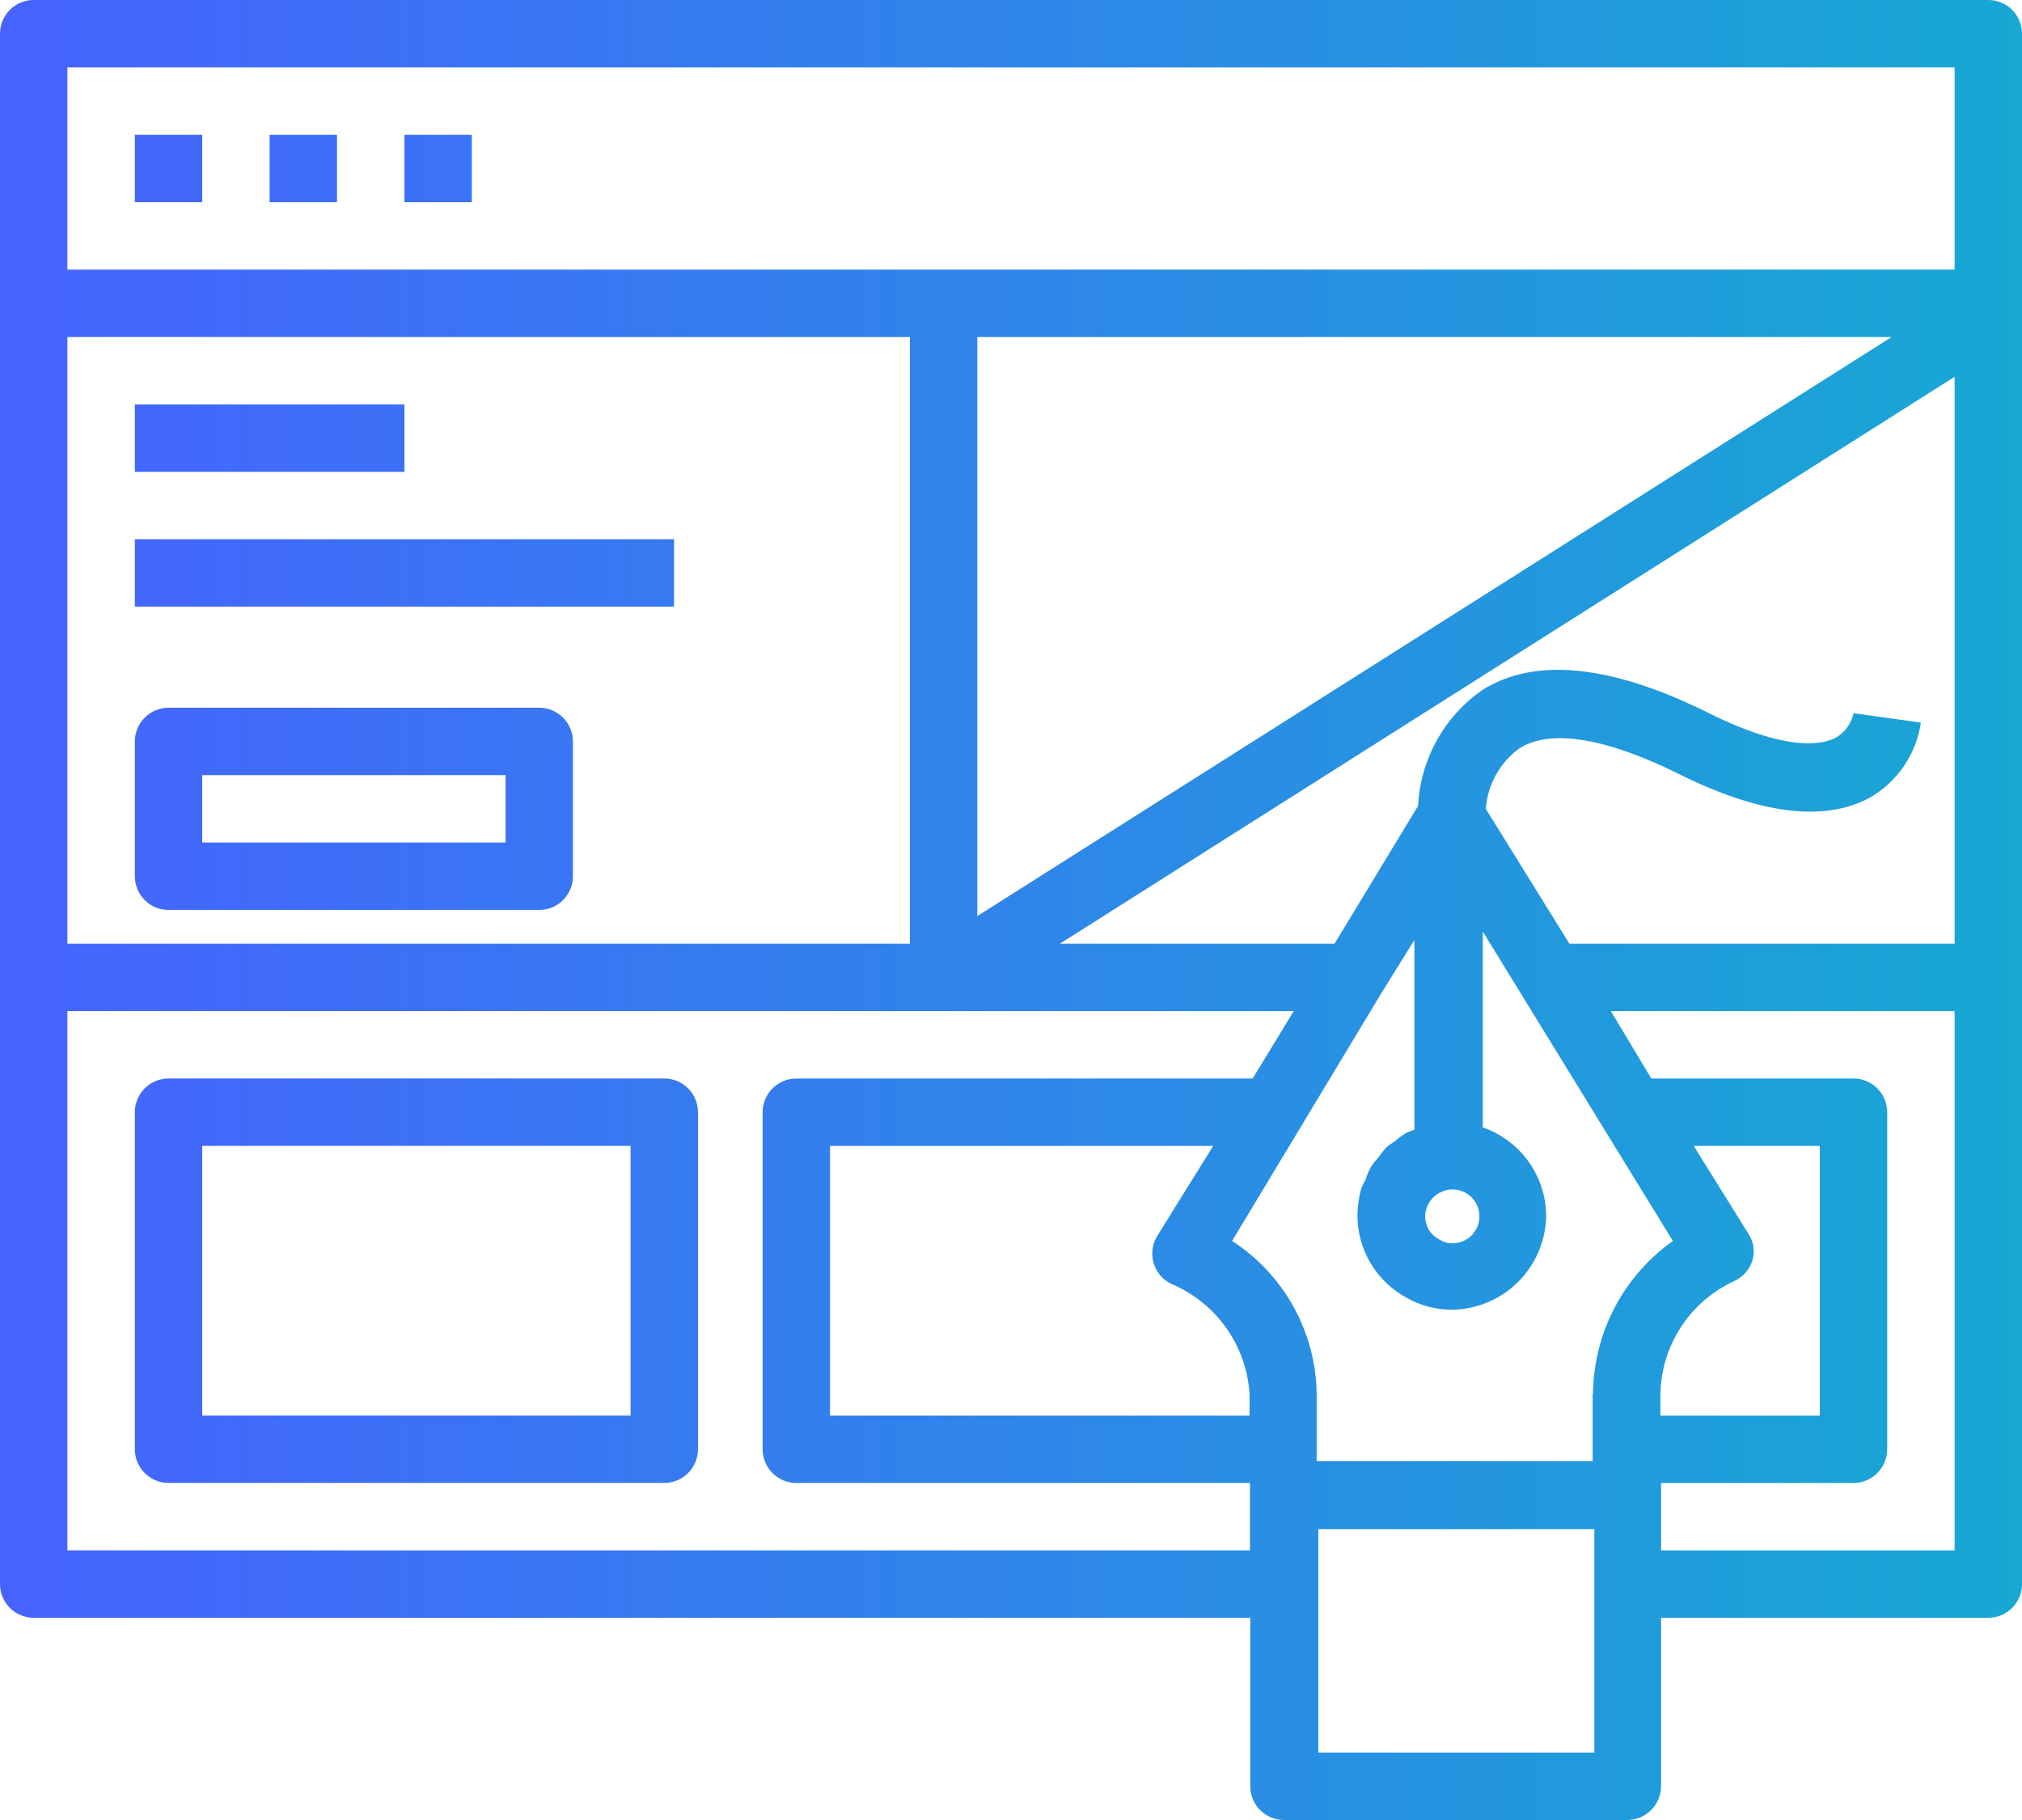
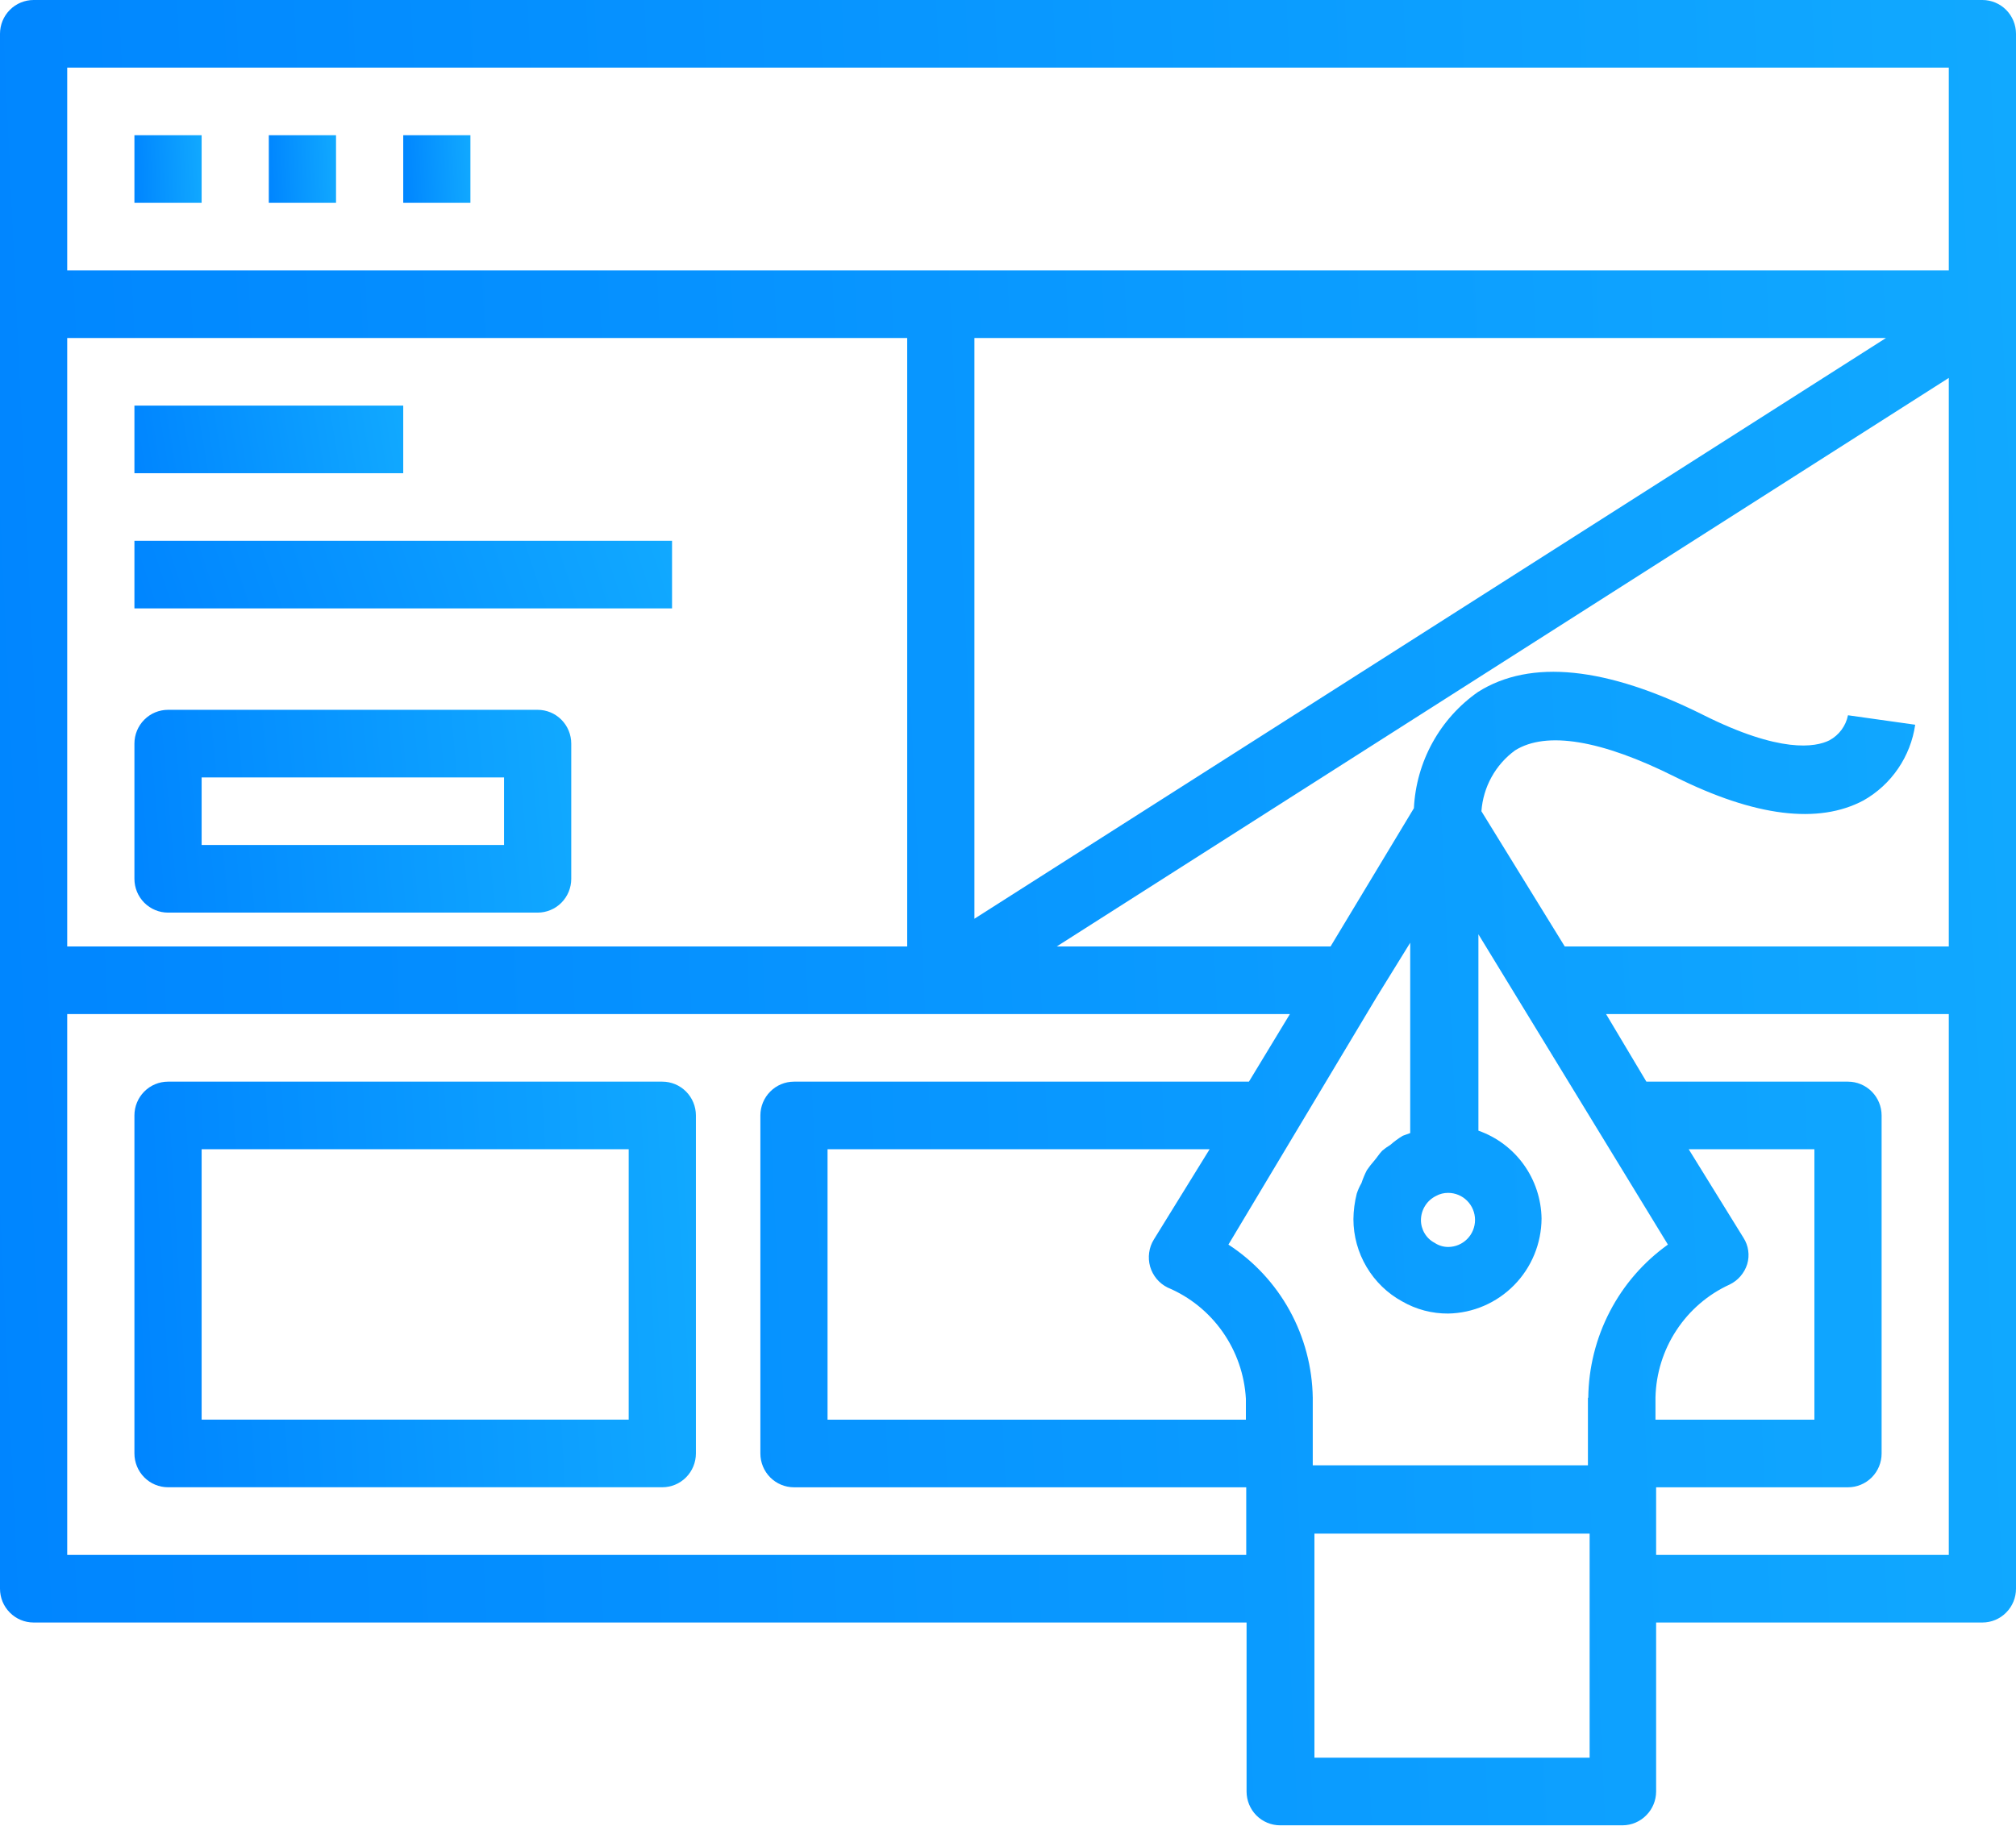
- <svg xmlns="http://www.w3.org/2000/svg" width="60" height="54" viewBox="0 0 60 54" fill="none">
-   <mask id="mask0" mask-type="alpha" maskUnits="userSpaceOnUse" x="0" y="0" width="60" height="54">
-     <path d="M12.001 12H4.001V14H12.001V12Z" fill="#5AC8FF" />
-     <path d="M20.001 15.999H4.001V17.999H20.001V15.999Z" fill="#5AC8FF" />
-     <path d="M5.001 26.999H16.001C16.266 26.999 16.521 26.894 16.708 26.706C16.896 26.519 17.001 26.264 17.001 25.999V21.999C17.001 21.734 16.896 21.48 16.708 21.292C16.521 21.105 16.266 20.999 16.001 20.999H5.001C4.736 20.999 4.482 21.105 4.294 21.292C4.107 21.48 4.001 21.734 4.001 21.999V25.999C4.001 26.264 4.107 26.519 4.294 26.706C4.482 26.894 4.736 26.999 5.001 26.999ZM6.001 22.999H15.001V24.999H6.001V22.999Z" fill="#5AC8FF" />
-     <path d="M59 0H1C0.735 0 0.48 0.105 0.293 0.293C0.105 0.48 0 0.735 0 1V47C0 47.265 0.105 47.52 0.293 47.707C0.48 47.895 0.735 48 1 48H37.1V53C37.1 53.265 37.205 53.52 37.393 53.707C37.58 53.895 37.835 54 38.1 54H48.29C48.422 53.999 48.553 53.973 48.675 53.921C48.797 53.87 48.907 53.794 49 53.7C49.185 53.514 49.289 53.262 49.29 53V48H59C59.265 48 59.52 47.895 59.707 47.707C59.895 47.52 60 47.265 60 47V1C60 0.735 59.895 0.48 59.707 0.293C59.52 0.105 59.265 0 59 0ZM50.26 34H54V42H49.27V41.34C49.287 40.632 49.504 39.943 49.895 39.352C50.286 38.761 50.835 38.293 51.48 38C51.603 37.941 51.713 37.857 51.802 37.754C51.892 37.651 51.959 37.53 52 37.4C52.039 37.27 52.05 37.133 52.031 36.998C52.012 36.863 51.964 36.734 51.89 36.62L50.26 34ZM47.26 41.35V43.35H39.07V41.35C39.057 40.447 38.821 39.561 38.383 38.77C37.945 37.98 37.319 37.31 36.56 36.82L38.56 33.5L40.97 29.5L41.97 27.89V33.52L41.75 33.6C41.619 33.679 41.495 33.769 41.38 33.87C41.296 33.921 41.216 33.978 41.14 34.04C41.05 34.13 40.98 34.25 40.89 34.35C40.815 34.436 40.744 34.526 40.68 34.62C40.616 34.742 40.563 34.869 40.52 35C40.463 35.099 40.416 35.202 40.38 35.31C40.317 35.558 40.283 35.814 40.28 36.07C40.282 36.568 40.418 37.056 40.673 37.483C40.928 37.911 41.293 38.262 41.73 38.5C42.147 38.739 42.62 38.863 43.1 38.86C43.838 38.847 44.542 38.546 45.062 38.021C45.581 37.496 45.875 36.788 45.88 36.05C45.871 35.476 45.686 34.919 45.349 34.454C45.013 33.989 44.542 33.639 44 33.45V27.64L49.64 36.82C48.916 37.334 48.323 38.013 47.911 38.8C47.499 39.588 47.28 40.461 47.27 41.35H47.26ZM34.34 36.67C34.267 36.788 34.22 36.921 34.201 37.058C34.182 37.196 34.192 37.336 34.23 37.47C34.269 37.604 34.335 37.728 34.424 37.835C34.514 37.942 34.625 38.029 34.75 38.09C35.408 38.365 35.975 38.819 36.387 39.401C36.799 39.982 37.039 40.668 37.08 41.38V42H24.63V34H36L34.34 36.67ZM42.74 35.38C42.85 35.32 42.974 35.289 43.1 35.29C43.312 35.29 43.516 35.374 43.666 35.524C43.816 35.674 43.9 35.878 43.9 36.09C43.9 36.302 43.816 36.506 43.666 36.656C43.516 36.806 43.312 36.89 43.1 36.89C42.958 36.89 42.819 36.848 42.7 36.77C42.576 36.705 42.471 36.608 42.399 36.488C42.327 36.368 42.289 36.23 42.29 36.09C42.292 35.941 42.335 35.797 42.414 35.671C42.494 35.546 42.607 35.445 42.74 35.38ZM44.09 24C44.115 23.645 44.218 23.3 44.391 22.989C44.564 22.678 44.802 22.409 45.09 22.2C46.02 21.62 47.66 21.89 49.85 22.98C52.23 24.16 54.12 24.39 55.46 23.68C55.871 23.449 56.223 23.127 56.49 22.739C56.757 22.351 56.932 21.906 57 21.44L55 21.16C54.968 21.316 54.902 21.463 54.807 21.591C54.712 21.719 54.59 21.824 54.45 21.9C54.03 22.11 52.98 22.29 50.69 21.15C47.81 19.72 45.55 19.49 43.99 20.47C43.43 20.859 42.966 21.372 42.635 21.968C42.304 22.564 42.114 23.229 42.08 23.91L39.6 28H31.45L58 11.18V28H46.57L44.09 24ZM27 28H2V10H27V28ZM29 10H56.13L29 27.18V10ZM58 2V8H2V2H58ZM2 46V30H38.39L37.17 32H23.63C23.365 32 23.11 32.105 22.923 32.293C22.735 32.48 22.63 32.735 22.63 33V43C22.63 43.265 22.735 43.52 22.923 43.707C23.11 43.895 23.365 44 23.63 44H37.09V46H2ZM39.12 52V47V45.37H47.31V52H39.12ZM49.29 46V44H55C55.265 44 55.52 43.895 55.707 43.707C55.895 43.52 56 43.265 56 43V33C56 32.735 55.895 32.48 55.707 32.293C55.52 32.105 55.265 32 55 32H49L47.8 30H58V46H49.29Z" fill="#5AC8FF" />
-     <path d="M6.001 4H4.001V6H6.001V4Z" fill="#5AC8FF" />
-     <path d="M10 4H8V6H10V4Z" fill="#5AC8FF" />
-     <path d="M14.001 4H12.001V6H14.001V4Z" fill="#5AC8FF" />
-     <path d="M19.711 31.999H5.001C4.736 31.999 4.482 32.104 4.294 32.292C4.107 32.479 4.001 32.734 4.001 32.999V42.999C4.001 43.264 4.107 43.519 4.294 43.706C4.482 43.894 4.736 43.999 5.001 43.999H19.711C19.976 43.999 20.231 43.894 20.418 43.706C20.606 43.519 20.711 43.264 20.711 42.999V32.999C20.711 32.734 20.606 32.479 20.418 32.292C20.231 32.104 19.976 31.999 19.711 31.999ZM18.711 41.999H6.001V33.999H18.711V41.999Z" fill="#5AC8FF" />
-   </mask>
-   <g mask="url(#mask0)">
-     <path d="M0 0H60V54H0V0Z" fill="url(#paint0_linear)" />
-   </g>
+ <svg xmlns="http://www.w3.org/2000/svg" width="53" height="48" viewBox="0 0 53 48" fill="none">
+   <path d="M10.601 10.666H3.534V12.444H10.601V10.666Z" fill="url(#paint0_linear)" />
+   <path d="M17.668 14.221H3.534V15.999H17.668V14.221Z" fill="url(#paint1_linear)" />
+   <path d="M4.418 23.999H14.134C14.369 23.999 14.593 23.905 14.759 23.739C14.925 23.572 15.018 23.346 15.018 23.11V19.555C15.018 19.319 14.925 19.093 14.759 18.926C14.593 18.759 14.369 18.666 14.134 18.666H4.418C4.183 18.666 3.959 18.759 3.793 18.926C3.627 19.093 3.534 19.319 3.534 19.555V23.11C3.534 23.346 3.627 23.572 3.793 23.739C3.959 23.905 4.183 23.999 4.418 23.999ZM5.301 20.444H13.251V22.221H5.301V20.444Z" fill="url(#paint2_linear)" />
+   <path d="M52.117 0H0.883C0.649 0 0.424 0.094 0.259 0.26C0.093 0.427 0 0.653 0 0.889V41.778C0 42.014 0.093 42.24 0.259 42.406C0.424 42.573 0.649 42.667 0.883 42.667H32.772V47.111C32.772 47.347 32.865 47.573 33.03 47.74C33.196 47.906 33.421 48 33.655 48H42.656C42.773 47.999 42.889 47.976 42.996 47.93C43.104 47.884 43.202 47.817 43.283 47.733C43.447 47.568 43.538 47.344 43.539 47.111V42.667H52.117C52.351 42.667 52.576 42.573 52.741 42.406C52.907 42.24 53 42.014 53 41.778V0.889C53 0.653 52.907 0.427 52.741 0.26C52.576 0.094 52.351 0 52.117 0ZM44.396 30.222H47.7V37.333H43.522V36.747C43.537 36.117 43.728 35.505 44.074 34.98C44.419 34.455 44.904 34.038 45.474 33.778C45.583 33.725 45.679 33.651 45.758 33.559C45.837 33.467 45.897 33.36 45.933 33.244C45.968 33.129 45.977 33.007 45.96 32.887C45.944 32.767 45.901 32.653 45.836 32.551L44.396 30.222ZM41.746 36.756V38.533H34.512V36.756C34.5 35.953 34.291 35.165 33.905 34.463C33.518 33.76 32.965 33.165 32.295 32.729L34.061 29.778L36.19 26.222L37.074 24.791V29.796L36.879 29.867C36.763 29.936 36.654 30.017 36.552 30.107C36.478 30.152 36.407 30.202 36.34 30.258C36.261 30.338 36.199 30.444 36.12 30.533C36.053 30.609 35.991 30.689 35.934 30.773C35.878 30.882 35.831 30.995 35.793 31.111C35.742 31.199 35.701 31.291 35.669 31.387C35.613 31.608 35.583 31.834 35.581 32.062C35.582 32.505 35.702 32.939 35.928 33.319C36.153 33.698 36.475 34.011 36.861 34.222C37.23 34.435 37.647 34.545 38.072 34.542C38.724 34.531 39.346 34.263 39.805 33.796C40.264 33.33 40.523 32.701 40.527 32.044C40.519 31.534 40.356 31.039 40.059 30.626C39.762 30.212 39.345 29.901 38.867 29.733V24.569L43.849 32.729C43.209 33.186 42.685 33.789 42.322 34.489C41.958 35.189 41.764 35.966 41.755 36.756H41.746ZM30.334 32.596C30.269 32.701 30.227 32.818 30.211 32.941C30.194 33.063 30.203 33.188 30.236 33.307C30.271 33.426 30.329 33.536 30.408 33.631C30.487 33.726 30.585 33.803 30.696 33.858C31.277 34.102 31.778 34.505 32.142 35.023C32.506 35.54 32.718 36.15 32.754 36.782V37.333H21.756V30.222H31.8L30.334 32.596ZM37.754 31.449C37.851 31.395 37.961 31.368 38.072 31.369C38.259 31.369 38.439 31.444 38.571 31.577C38.704 31.711 38.778 31.891 38.778 32.08C38.778 32.269 38.704 32.45 38.571 32.583C38.439 32.716 38.259 32.791 38.072 32.791C37.946 32.791 37.823 32.754 37.718 32.684C37.608 32.627 37.516 32.54 37.453 32.434C37.389 32.327 37.355 32.205 37.356 32.08C37.358 31.948 37.396 31.819 37.466 31.708C37.536 31.596 37.636 31.507 37.754 31.449ZM38.946 21.333C38.969 21.018 39.059 20.711 39.212 20.435C39.364 20.159 39.575 19.919 39.83 19.733C40.651 19.218 42.1 19.458 44.034 20.427C46.136 21.476 47.806 21.68 48.99 21.049C49.353 20.844 49.664 20.558 49.9 20.212C50.136 19.867 50.29 19.472 50.35 19.058L48.583 18.809C48.555 18.948 48.497 19.078 48.413 19.192C48.329 19.306 48.221 19.399 48.097 19.467C47.727 19.653 46.799 19.813 44.776 18.8C42.232 17.529 40.236 17.325 38.858 18.195C38.363 18.541 37.953 18.997 37.661 19.527C37.368 20.057 37.201 20.648 37.171 21.253L34.98 24.889H27.781L51.233 9.938V24.889H41.137L38.946 21.333ZM23.85 24.889H1.767V8.889H23.85V24.889ZM25.617 8.889H49.581L25.617 24.16V8.889ZM51.233 1.778V7.111H1.767V1.778H51.233ZM1.767 40.889V26.667H33.911L32.834 28.444H20.873C20.639 28.444 20.414 28.538 20.249 28.705C20.083 28.872 19.99 29.098 19.99 29.333V38.222C19.99 38.458 20.083 38.684 20.249 38.851C20.414 39.017 20.639 39.111 20.873 39.111H32.763V40.889H1.767ZM34.556 46.222V41.778V40.329H41.791V46.222H34.556ZM43.539 40.889V39.111H48.583C48.818 39.111 49.042 39.017 49.208 38.851C49.374 38.684 49.467 38.458 49.467 38.222V29.333C49.467 29.098 49.374 28.872 49.208 28.705C49.042 28.538 48.818 28.444 48.583 28.444H43.283L42.223 26.667H51.233V40.889H43.539Z" fill="url(#paint3_linear)" />
+   <path d="M5.301 3.556H3.534V5.334H5.301V3.556Z" fill="url(#paint4_linear)" />
+   <path d="M8.834 3.556H7.067V5.334H8.834V3.556Z" fill="url(#paint5_linear)" />
+   <path d="M12.367 3.556H10.601V5.334H12.367V3.556Z" fill="url(#paint6_linear)" />
+   <path d="M17.412 28.444H4.418C4.183 28.444 3.959 28.537 3.793 28.704C3.627 28.871 3.534 29.097 3.534 29.332V38.221C3.534 38.457 3.627 38.683 3.793 38.85C3.959 39.017 4.183 39.11 4.418 39.11H17.412C17.646 39.11 17.87 39.017 18.036 38.85C18.202 38.683 18.295 38.457 18.295 38.221V29.332C18.295 29.097 18.202 28.871 18.036 28.704C17.87 28.537 17.646 28.444 17.412 28.444ZM16.528 37.332H5.301V30.221H16.528V37.332Z" fill="url(#paint7_linear)" />
  <defs>
-     <linearGradient id="paint0_linear" x1="0" y1="0" x2="60" y2="0" gradientUnits="userSpaceOnUse">
-       <stop stop-color="#4663FF" />
-       <stop offset="1" stop-color="#17A8D3" />
+     <linearGradient id="paint0_linear" x1="3.534" y1="12.444" x2="10.697" y2="11.24" gradientUnits="userSpaceOnUse">
+       <stop stop-color="#0085FF" />
+       <stop offset="1" stop-color="#11A9FF" />
+     </linearGradient>
+     <linearGradient id="paint1_linear" x1="3.534" y1="15.999" x2="16.769" y2="11.548" gradientUnits="userSpaceOnUse">
+       <stop stop-color="#0085FF" />
+       <stop offset="1" stop-color="#11A9FF" />
+     </linearGradient>
+     <linearGradient id="paint2_linear" x1="3.534" y1="23.999" x2="15.405" y2="22.918" gradientUnits="userSpaceOnUse">
+       <stop stop-color="#0085FF" />
+       <stop offset="1" stop-color="#11A9FF" />
+     </linearGradient>
+     <linearGradient id="paint3_linear" x1="1.9744e-07" y1="48" x2="55.122" y2="45.425" gradientUnits="userSpaceOnUse">
+       <stop stop-color="#0085FF" />
+       <stop offset="1" stop-color="#11A9FF" />
+     </linearGradient>
+     <linearGradient id="paint4_linear" x1="3.534" y1="5.334" x2="5.373" y2="5.256" gradientUnits="userSpaceOnUse">
+       <stop stop-color="#0085FF" />
+       <stop offset="1" stop-color="#11A9FF" />
+     </linearGradient>
+     <linearGradient id="paint5_linear" x1="7.067" y1="5.334" x2="8.905" y2="5.256" gradientUnits="userSpaceOnUse">
+       <stop stop-color="#0085FF" />
+       <stop offset="1" stop-color="#11A9FF" />
+     </linearGradient>
+     <linearGradient id="paint6_linear" x1="10.601" y1="5.334" x2="12.439" y2="5.256" gradientUnits="userSpaceOnUse">
+       <stop stop-color="#0085FF" />
+       <stop offset="1" stop-color="#11A9FF" />
+     </linearGradient>
+     <linearGradient id="paint7_linear" x1="3.534" y1="39.11" x2="18.867" y2="38.213" gradientUnits="userSpaceOnUse">
+       <stop stop-color="#0085FF" />
+       <stop offset="1" stop-color="#11A9FF" />
    </linearGradient>
  </defs>
</svg>
